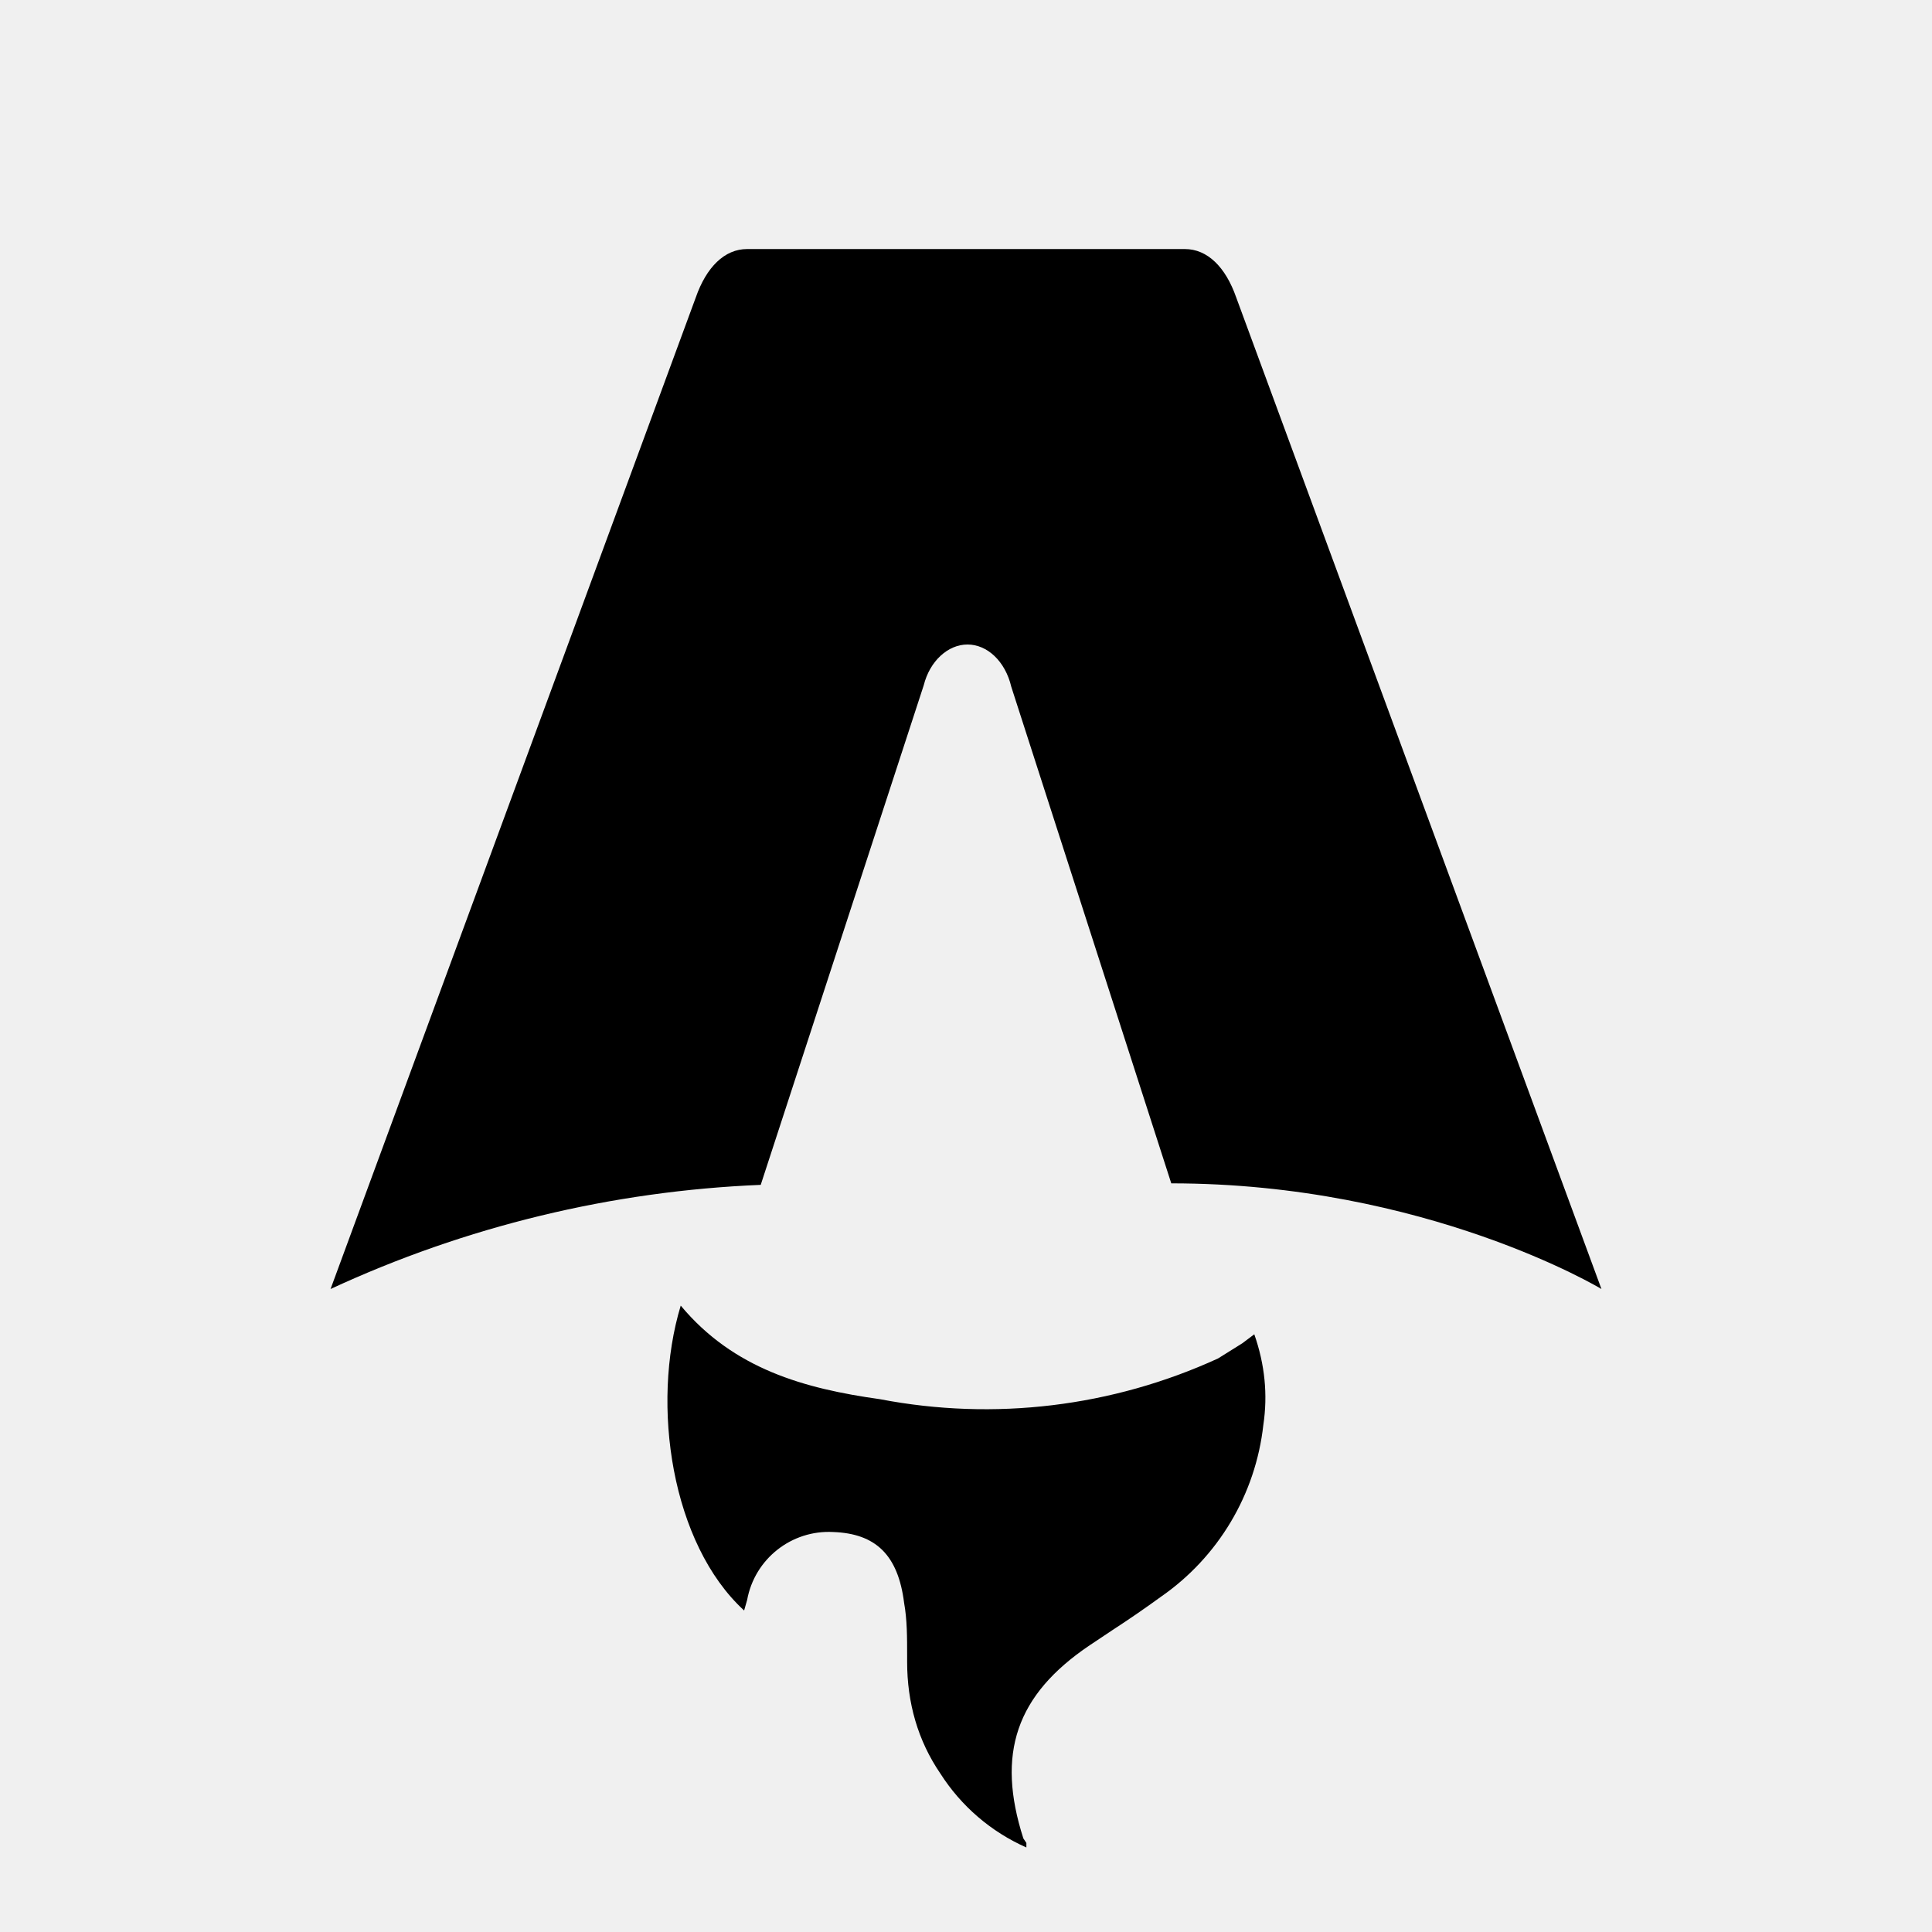
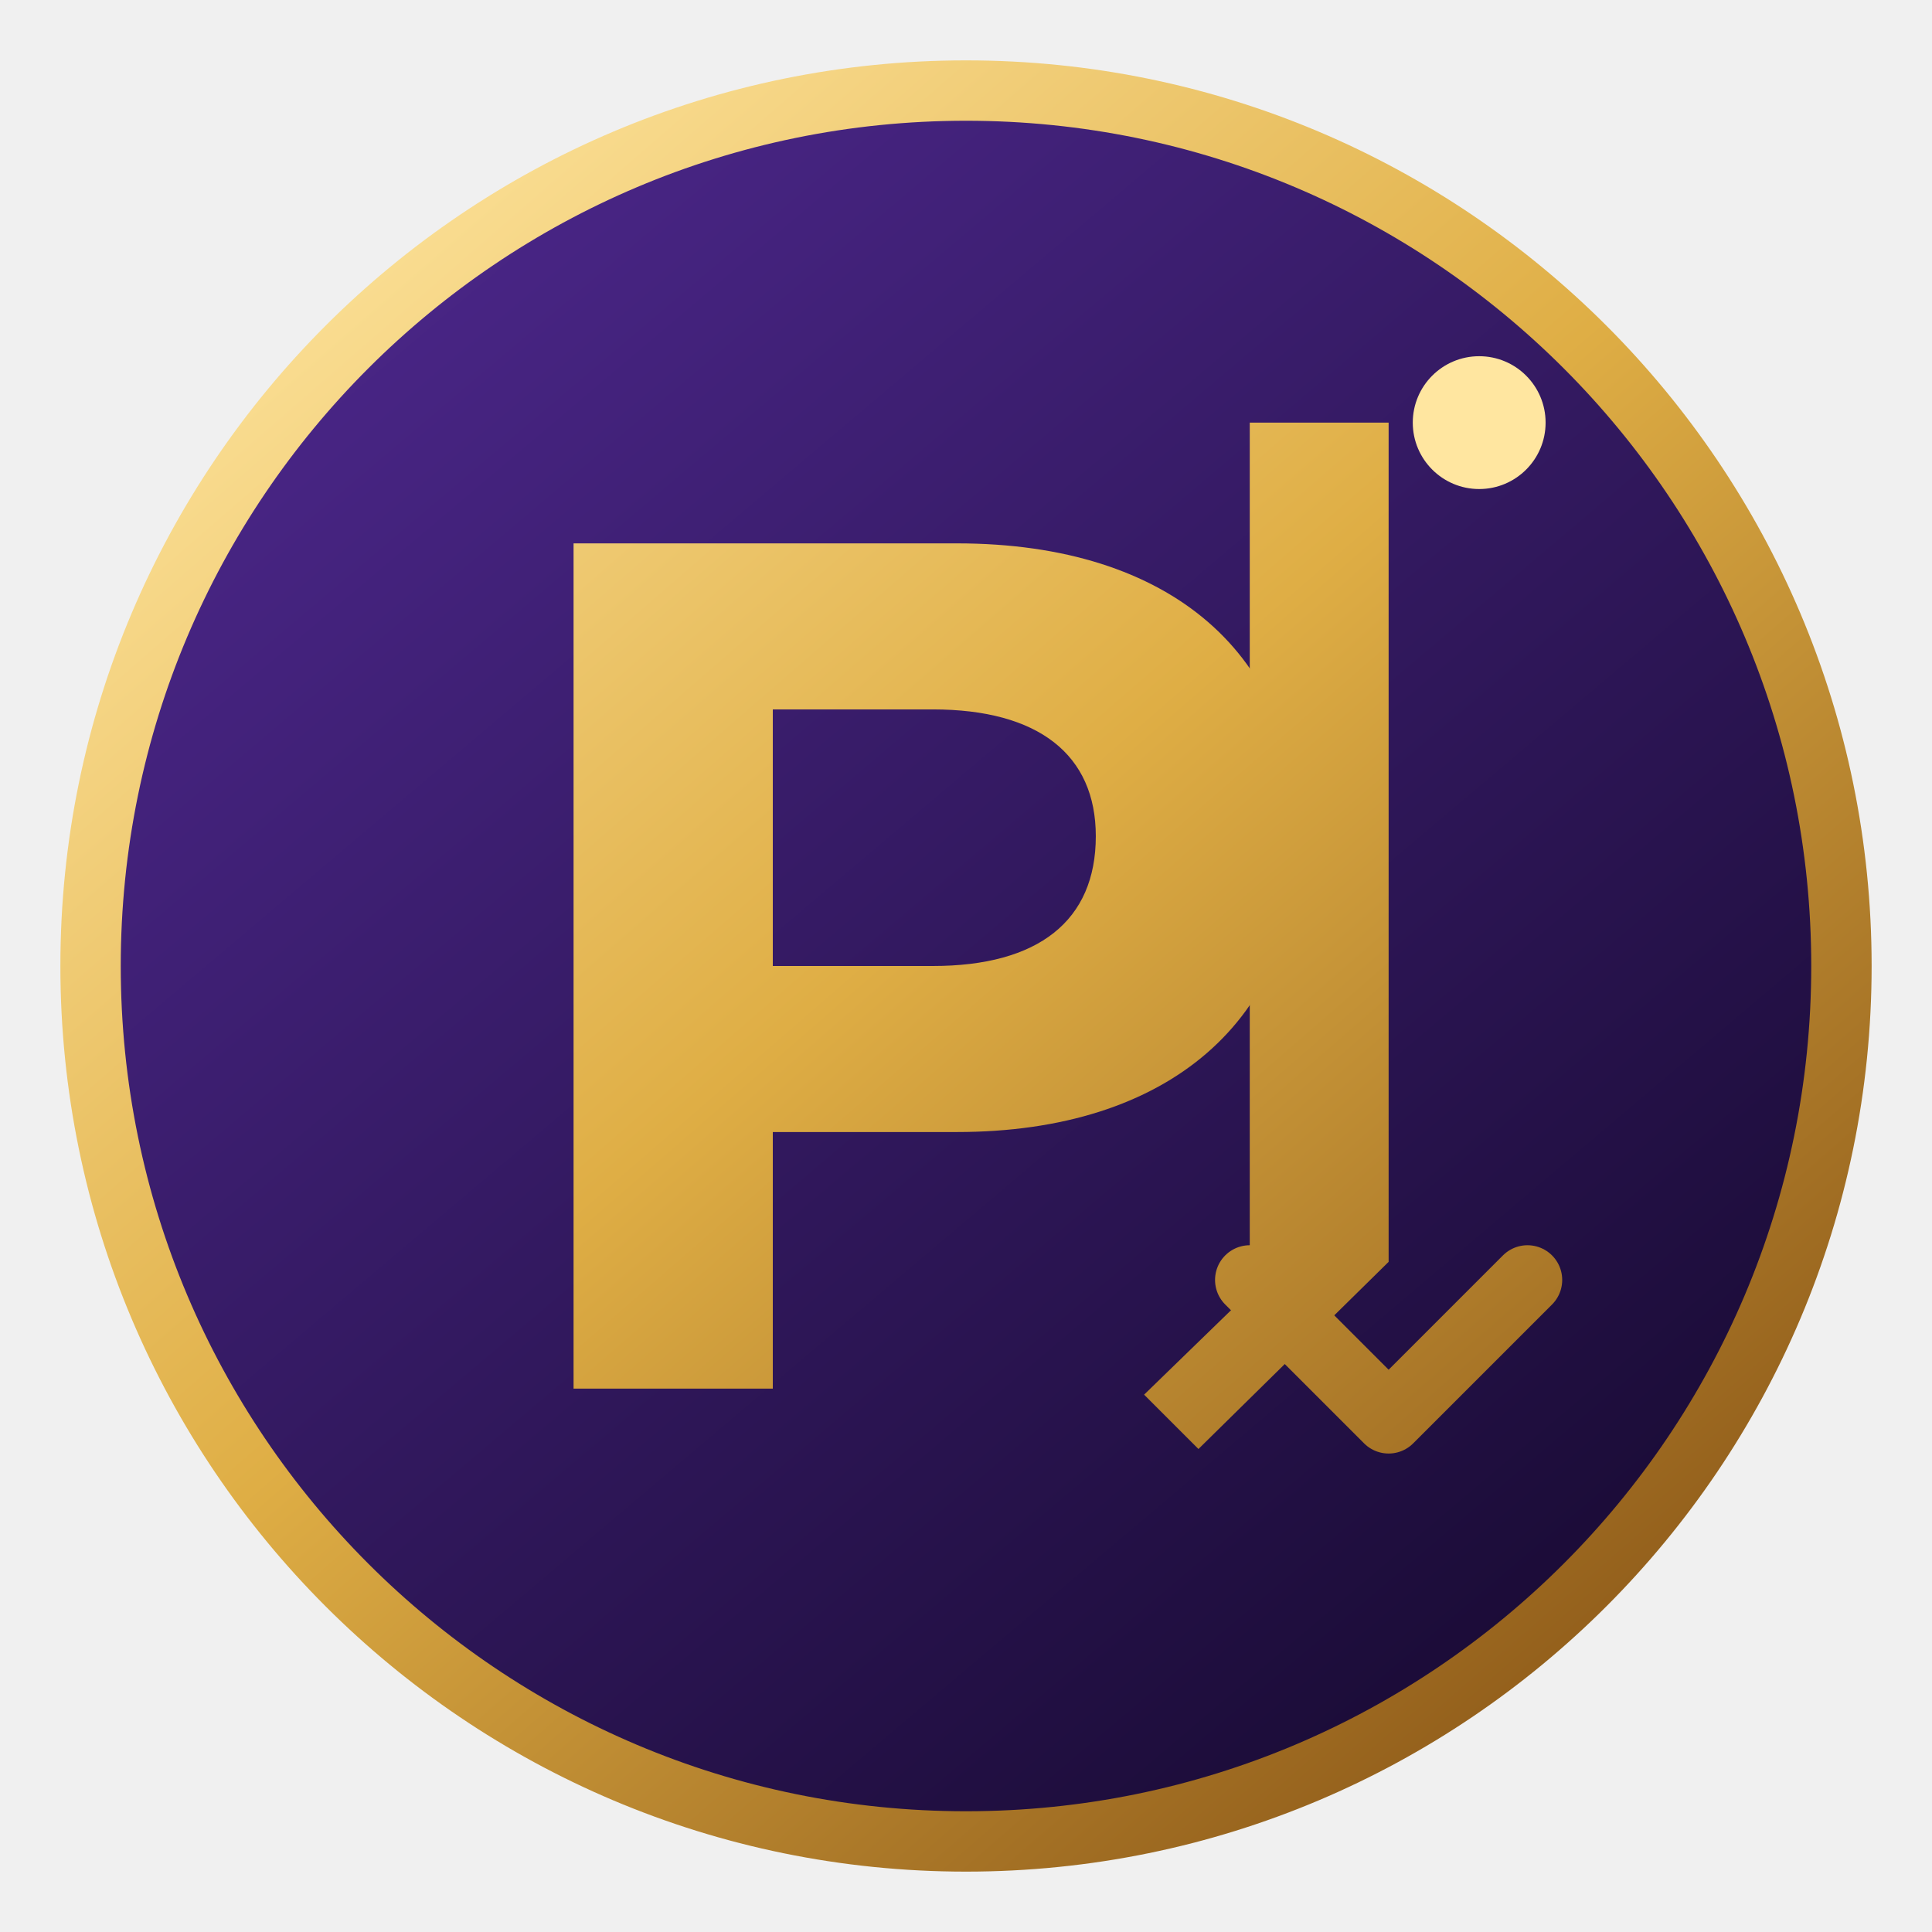
- <svg xmlns="http://www.w3.org/2000/svg" fill="none" viewBox="0 0 128 128">
-   <path d="M50.4 78.5a75.1 75.1 0 0 0-28.5 6.9l24.2-65.7c.7-2 1.9-3.2 3.4-3.2h29c1.5 0 2.7 1.2 3.4 3.2l24.2 65.7s-11.6-7-28.5-7L67 45.5c-.4-1.7-1.6-2.8-2.9-2.8-1.3 0-2.5 1.1-2.9 2.7L50.4 78.5Zm-1.1 28.2Zm-4.2-20.2c-2 6.6-.6 15.8 4.2 20.2a17.5 17.5 0 0 1 .2-.7 5.5 5.5 0 0 1 5.7-4.5c2.8.1 4.3 1.5 4.7 4.7.2 1.1.2 2.3.2 3.5v.4c0 2.7.7 5.2 2.2 7.4a13 13 0 0 0 5.7 4.9v-.3l-.2-.3c-1.8-5.6-.5-9.5 4.4-12.8l1.5-1a73 73 0 0 0 3.2-2.2 16 16 0 0 0 6.8-11.4c.3-2 .1-4-.6-6l-.8.6-1.6 1a37 37 0 0 1-22.4 2.7c-5-.7-9.7-2-13.2-6.2Z" />
-   <style>
-         path { fill: #000; }
-         @media (prefers-color-scheme: dark) {
-             path { fill: #FFF; }
-         }
-     </style>
+ <svg xmlns="http://www.w3.org/2000/svg" viewBox="0 0 64 64" fill="none">
+   <defs>
+     <linearGradient id="g" x1="8" y1="5" x2="54" y2="58" gradientUnits="userSpaceOnUse">
+       <stop stop-color="#FFE6A0" />
+       <stop offset=".48" stop-color="#DFAE45" />
+       <stop offset="1" stop-color="#8B5717" />
+     </linearGradient>
+     <linearGradient id="v" x1="10" y1="7" x2="54" y2="59" gradientUnits="userSpaceOnUse">
+       <stop stop-color="#4C278B" />
+       <stop offset="1" stop-color="#16092F" />
+     </linearGradient>
+   </defs>
+   <circle cx="32" cy="32" r="29" fill="url(#v)" stroke="url(#g)" stroke-width="2" />
+   <path d="M19 46V18h12.7c7.1 0 11.3 3.7 11.3 9.7 0 6.1-4.3 9.8-11.3 9.8h-6.1V46H19Zm6.6-14h5.3c3.5 0 5.4-1.5 5.4-4.3 0-2.7-1.9-4.2-5.4-4.2h-5.3V32Z" fill="url(#g)" />
+   <path d="M46 14v27.8L39.7 48l-1.8-1.8 3.5-3.4V14H46Z" fill="url(#g)" />
+   <path d="m41.4 42.4 4.6 4.6 4.6-4.6" stroke="url(#g)" stroke-width="2.3" stroke-linecap="round" stroke-linejoin="round" />
+   <circle cx="49" cy="14" r="2.2" fill="#FFE6A0" />
</svg>
